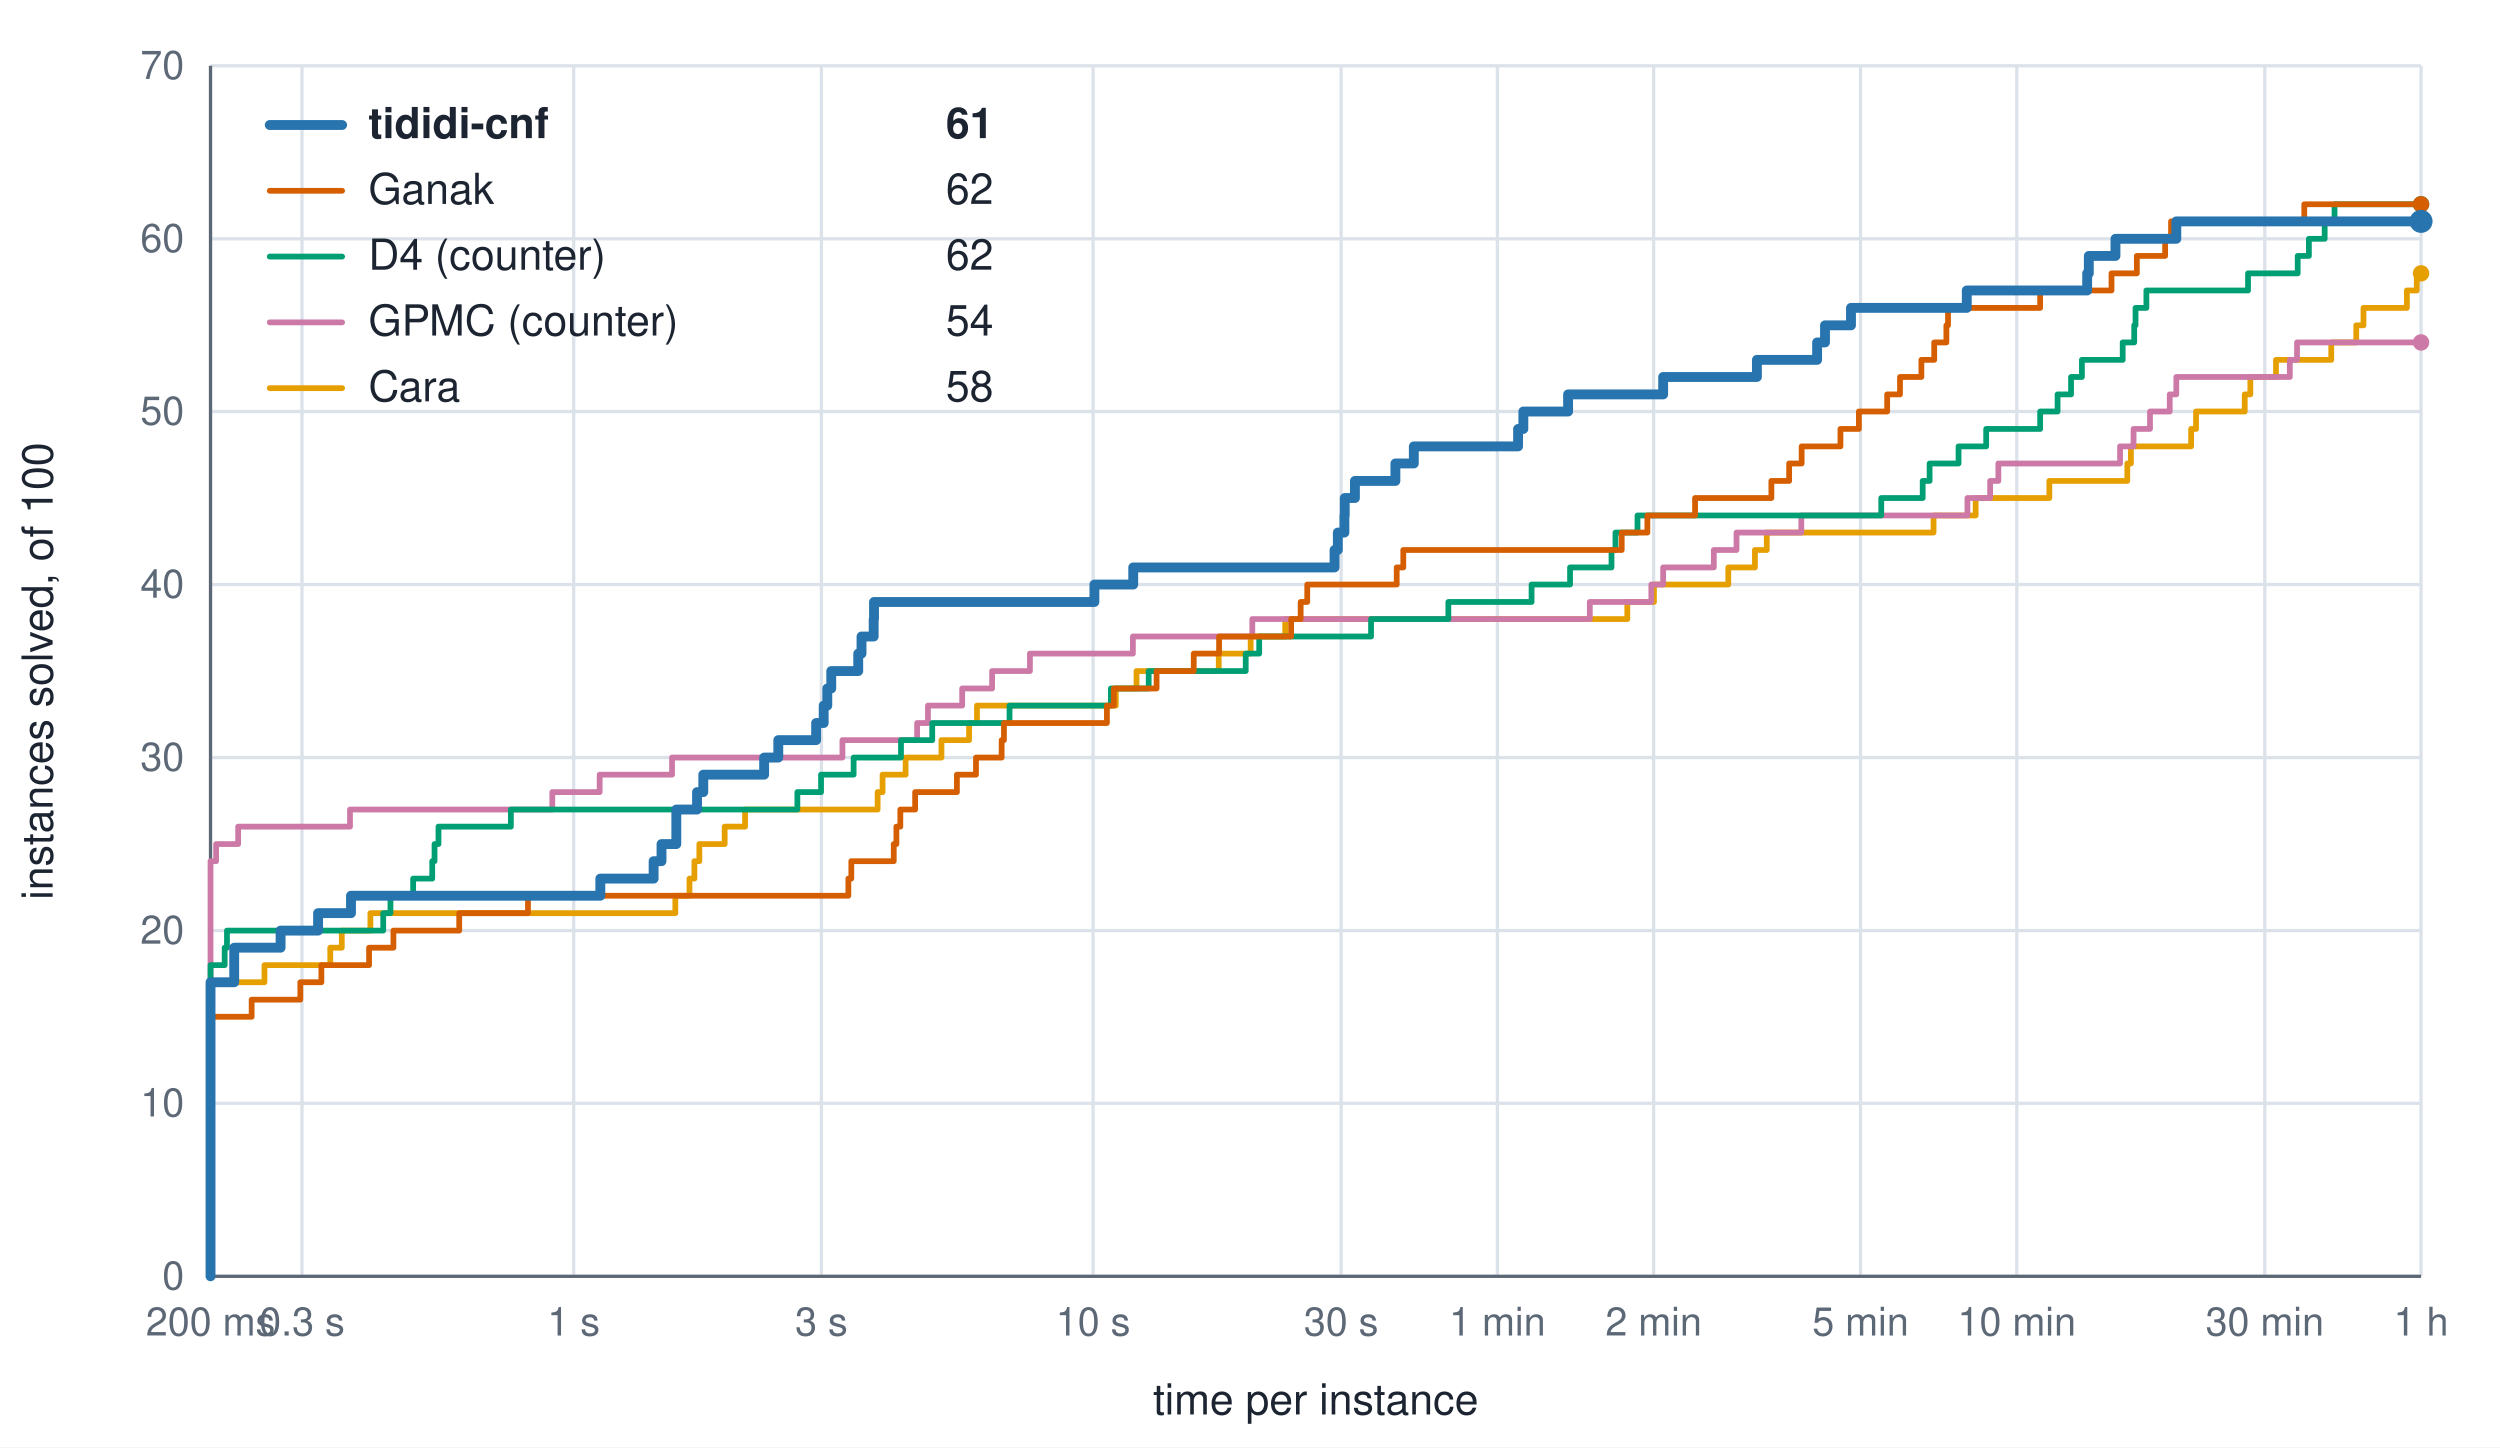
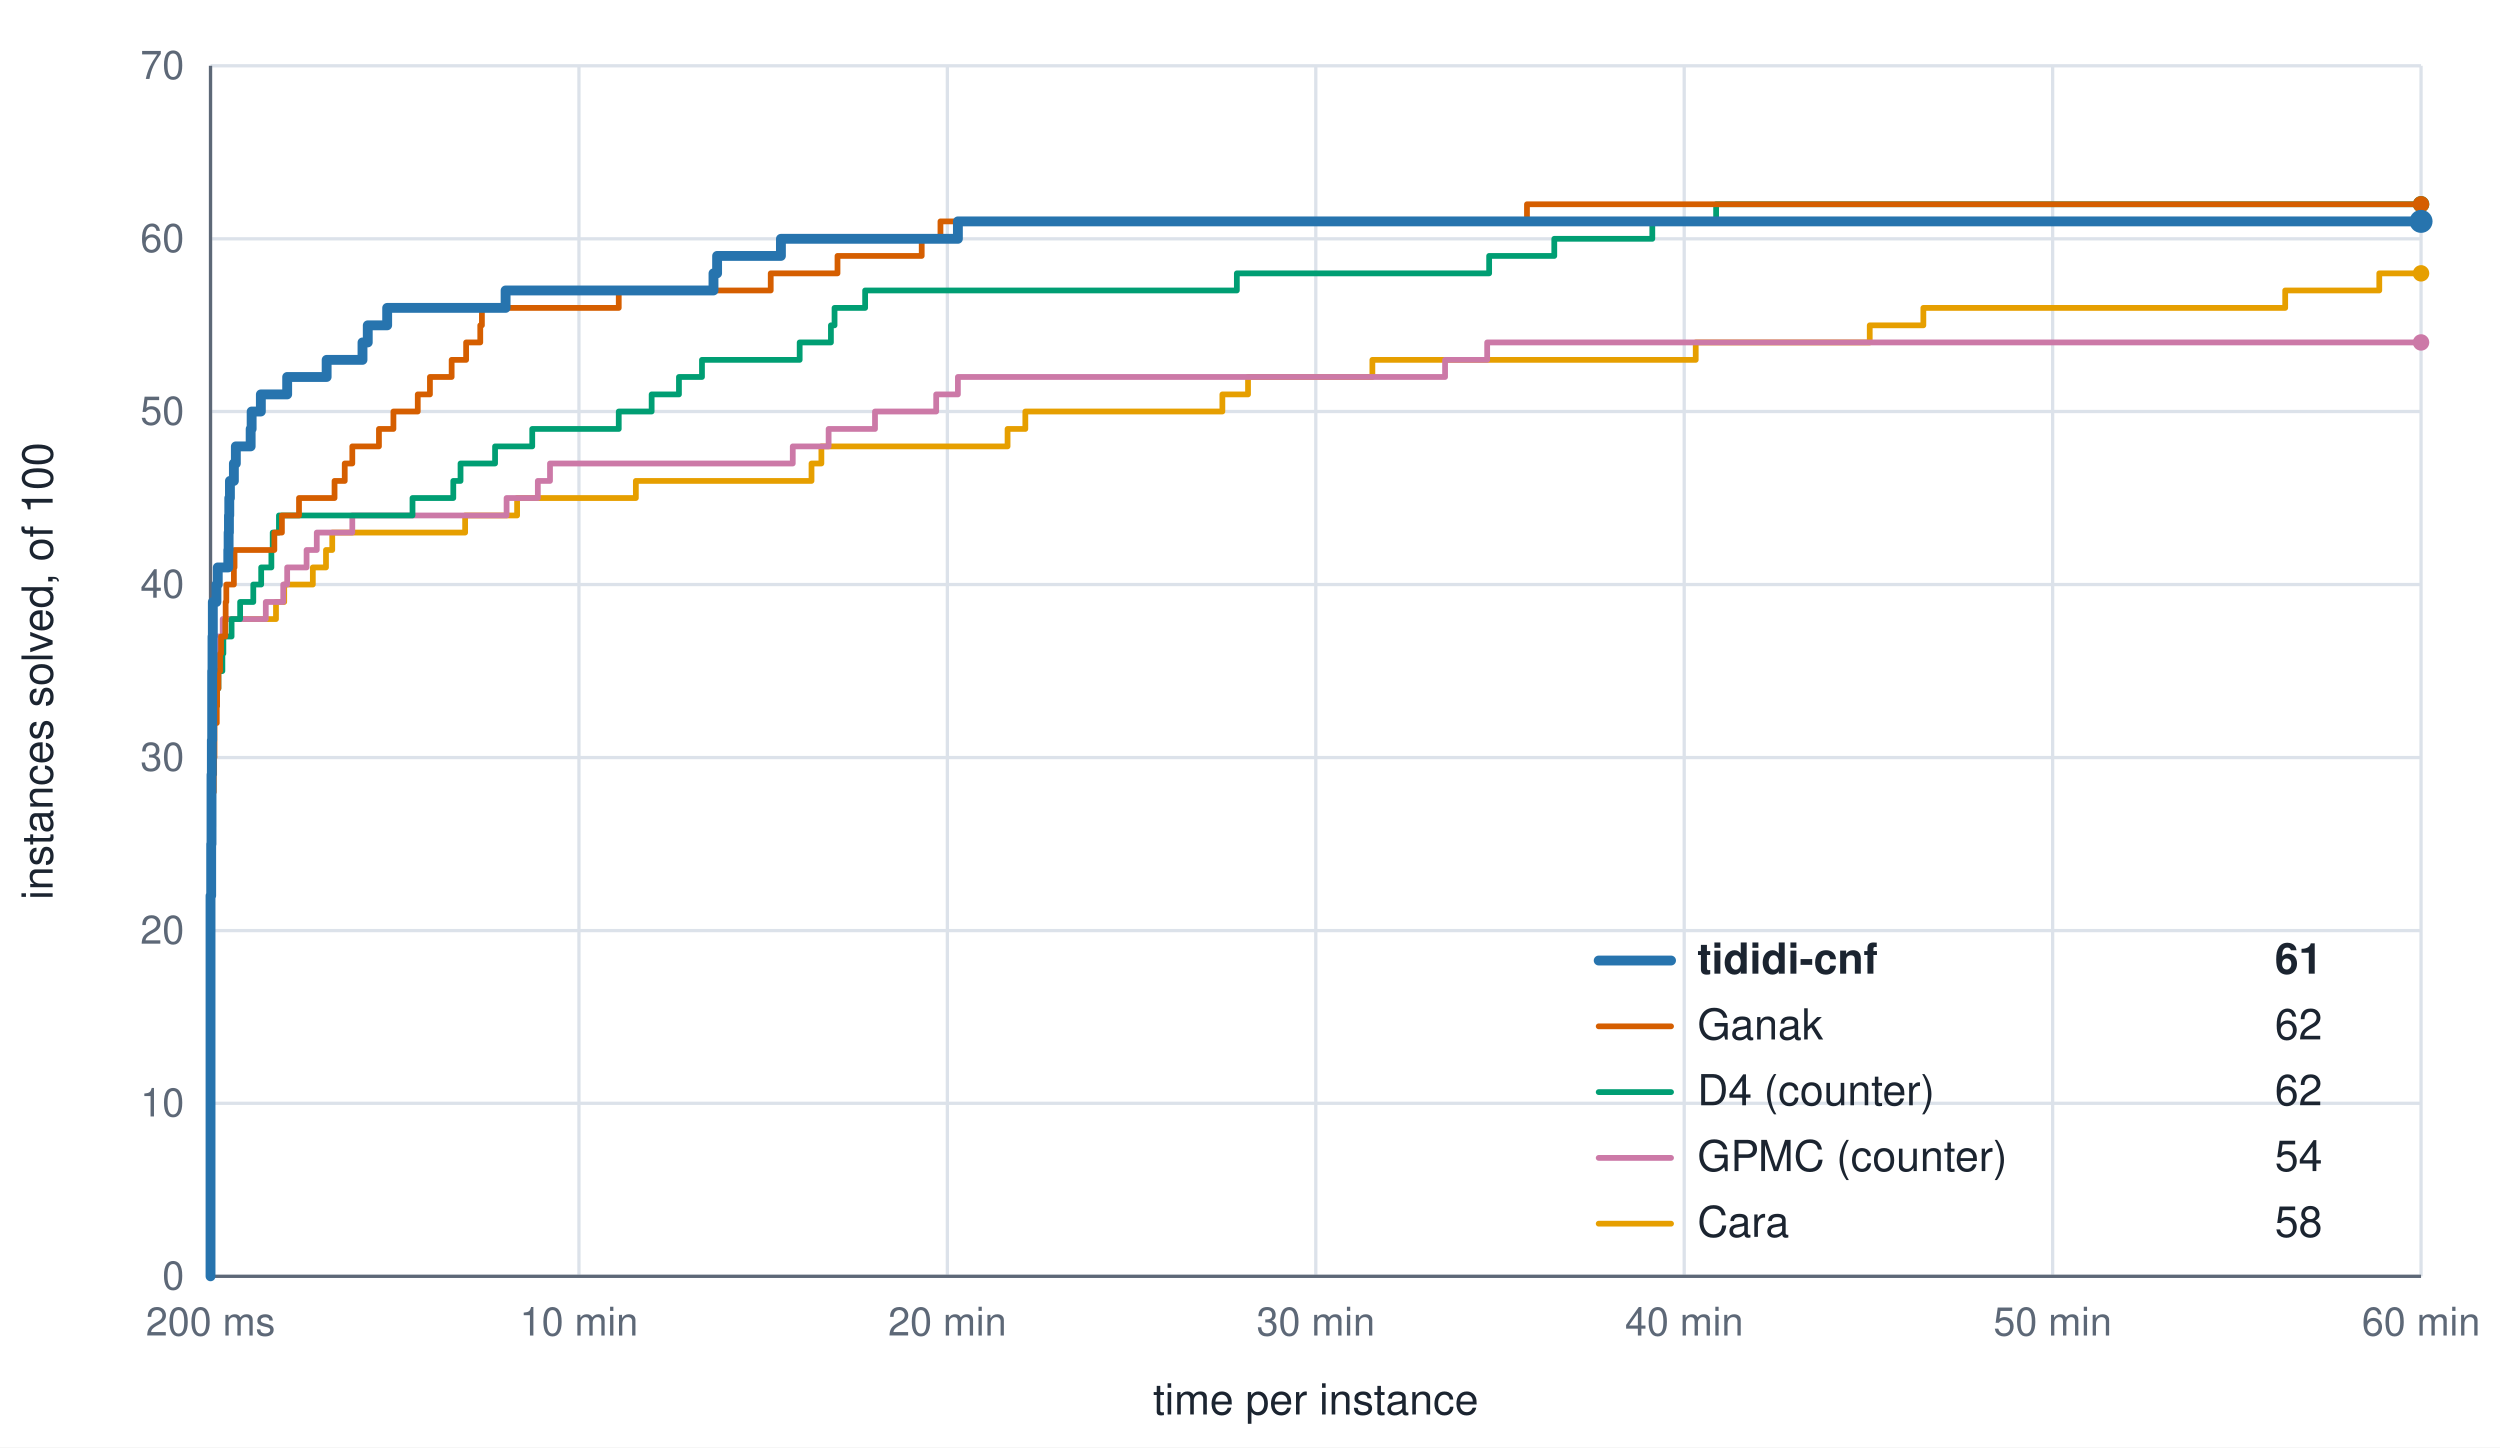
<svg xmlns="http://www.w3.org/2000/svg" viewBox="0 0 760 440" width="760" height="440" role="img" aria-labelledby="t d" font-family="system-ui, -apple-system, Segoe UI, Helvetica, Arial, sans-serif">
  <style>
.canvas{fill:#fff}.ink{fill:#1b2430}.muted{fill:#5d6877}.grid{stroke:#dce2ea}.axis{stroke:#5d6877}.c0{stroke:#2774AE}.f0{fill:#2774AE}.c1{stroke:#D55E00}.f1{fill:#D55E00}.c2{stroke:#009E73}.f2{fill:#009E73}.c3{stroke:#CC79A7}.f3{fill:#CC79A7}.c4{stroke:#E69F00}.f4{fill:#E69F00}
@media (prefers-color-scheme: dark){.canvas{fill:#0d1117}.ink{fill:#e6edf3}.muted{fill:#9da7b3}.grid{stroke:#30363d}.axis{stroke:#9da7b3}.c0{stroke:#58A6FF}.f0{fill:#58A6FF}.c1{stroke:#F0884A}.f1{fill:#F0884A}.c2{stroke:#3FC59A}.f2{fill:#3FC59A}.c3{stroke:#E0A3C8}.f3{fill:#E0A3C8}.c4{stroke:#F2BE4A}.f4{fill:#F2BE4A}}
</style>
  <rect class="canvas" width="760" height="440" />
  <line class="grid" x1="64.0" x2="64.0" y1="20" y2="388" stroke-width="1" />
  <text class="muted" x="64.0" y="406" font-size="12" text-anchor="middle">200 ms</text>
-   <line class="grid" x1="91.8" x2="91.8" y1="20" y2="388" stroke-width="1" />
-   <text class="muted" x="91.8" y="406" font-size="12" text-anchor="middle">0.3 s</text>
-   <line class="grid" x1="174.4" x2="174.4" y1="20" y2="388" stroke-width="1" />
-   <text class="muted" x="174.4" y="406" font-size="12" text-anchor="middle">1 s</text>
-   <line class="grid" x1="249.7" x2="249.7" y1="20" y2="388" stroke-width="1" />
-   <text class="muted" x="249.7" y="406" font-size="12" text-anchor="middle">3 s</text>
-   <line class="grid" x1="332.3" x2="332.3" y1="20" y2="388" stroke-width="1" />
-   <text class="muted" x="332.3" y="406" font-size="12" text-anchor="middle">10 s</text>
-   <line class="grid" x1="407.7" x2="407.7" y1="20" y2="388" stroke-width="1" />
-   <text class="muted" x="407.7" y="406" font-size="12" text-anchor="middle">30 s</text>
-   <line class="grid" x1="455.2" x2="455.2" y1="20" y2="388" stroke-width="1" />
-   <text class="muted" x="455.2" y="406" font-size="12" text-anchor="middle">1 min</text>
-   <line class="grid" x1="502.7" x2="502.7" y1="20" y2="388" stroke-width="1" />
-   <text class="muted" x="502.7" y="406" font-size="12" text-anchor="middle">2 min</text>
-   <line class="grid" x1="565.6" x2="565.6" y1="20" y2="388" stroke-width="1" />
-   <text class="muted" x="565.6" y="406" font-size="12" text-anchor="middle">5 min</text>
-   <line class="grid" x1="613.1" x2="613.1" y1="20" y2="388" stroke-width="1" />
-   <text class="muted" x="613.1" y="406" font-size="12" text-anchor="middle">10 min</text>
-   <line class="grid" x1="688.5" x2="688.5" y1="20" y2="388" stroke-width="1" />
-   <text class="muted" x="688.5" y="406" font-size="12" text-anchor="middle">30 min</text>
+   <line class="grid" x1="176.0" x2="176.0" y1="20" y2="388" stroke-width="1" />
+   <text class="muted" x="176.0" y="406" font-size="12" text-anchor="middle">10 min</text>
+   <line class="grid" x1="288.0" x2="288.0" y1="20" y2="388" stroke-width="1" />
+   <text class="muted" x="288.0" y="406" font-size="12" text-anchor="middle">20 min</text>
+   <line class="grid" x1="400.0" x2="400.0" y1="20" y2="388" stroke-width="1" />
+   <text class="muted" x="400.0" y="406" font-size="12" text-anchor="middle">30 min</text>
+   <line class="grid" x1="512.0" x2="512.0" y1="20" y2="388" stroke-width="1" />
+   <text class="muted" x="512.0" y="406" font-size="12" text-anchor="middle">40 min</text>
+   <line class="grid" x1="624.0" x2="624.0" y1="20" y2="388" stroke-width="1" />
+   <text class="muted" x="624.0" y="406" font-size="12" text-anchor="middle">50 min</text>
  <line class="grid" x1="736.0" x2="736.0" y1="20" y2="388" stroke-width="1" />
-   <text class="muted" x="736.0" y="406" font-size="12" text-anchor="middle">1 h</text>
+   <text class="muted" x="736.0" y="406" font-size="12" text-anchor="middle">60 min</text>
  <line class="grid" x1="64" x2="736" y1="388.0" y2="388.0" stroke-width="1" />
  <text class="muted" x="56" y="392.0" font-size="12" text-anchor="end">0</text>
  <line class="grid" x1="64" x2="736" y1="335.4" y2="335.4" stroke-width="1" />
  <text class="muted" x="56" y="339.4" font-size="12" text-anchor="end">10</text>
  <line class="grid" x1="64" x2="736" y1="282.9" y2="282.9" stroke-width="1" />
  <text class="muted" x="56" y="286.9" font-size="12" text-anchor="end">20</text>
  <line class="grid" x1="64" x2="736" y1="230.3" y2="230.3" stroke-width="1" />
  <text class="muted" x="56" y="234.3" font-size="12" text-anchor="end">30</text>
  <line class="grid" x1="64" x2="736" y1="177.7" y2="177.7" stroke-width="1" />
  <text class="muted" x="56" y="181.7" font-size="12" text-anchor="end">40</text>
  <line class="grid" x1="64" x2="736" y1="125.1" y2="125.1" stroke-width="1" />
  <text class="muted" x="56" y="129.1" font-size="12" text-anchor="end">50</text>
  <line class="grid" x1="64" x2="736" y1="72.6" y2="72.6" stroke-width="1" />
  <text class="muted" x="56" y="76.6" font-size="12" text-anchor="end">60</text>
  <line class="grid" x1="64" x2="736" y1="20.0" y2="20.0" stroke-width="1" />
  <text class="muted" x="56" y="24.0" font-size="12" text-anchor="end">70</text>
  <path class="axis" d="M64 20V388H736" fill="none" stroke-width="1" />
  <text class="ink" x="400.0" y="430" font-size="13" text-anchor="middle">time per instance</text>
  <text class="ink" transform="translate(16 204.0) rotate(-90)" font-size="13" text-anchor="middle">instances solved, of 100</text>
-   <polyline class="c4" points="64.0,388.0 64.0,388.0 64.0,382.7 64.0,382.7 64.0,377.5 64.0,377.5 64.0,372.2 64.0,372.2 64.0,367.0 64.0,367.0 64.0,361.7 64.0,361.7 64.0,356.5 64.0,356.5 64.0,351.2 64.0,351.2 64.0,345.9 64.0,345.9 64.0,340.7 64.0,340.7 64.0,335.4 64.0,335.4 64.0,330.2 64.0,330.2 64.0,324.9 64.0,324.9 64.0,319.7 64.0,319.7 64.0,314.4 64.0,314.4 64.0,309.1 64.0,309.1 64.0,303.9 64.0,303.9 64.0,298.6 80.4,298.6 80.4,293.4 100.4,293.4 100.4,288.1 103.9,288.1 103.9,282.9 112.6,282.9 112.6,277.6 205.3,277.6 205.3,272.3 209.6,272.3 209.6,267.1 211.1,267.1 211.1,261.8 212.6,261.8 212.6,256.6 220.3,256.6 220.3,251.3 226.5,251.3 226.5,246.1 266.8,246.1 266.8,240.8 268.3,240.8 268.3,235.5 275.3,235.5 275.3,230.3 286.2,230.3 286.2,225.0 294.6,225.0 294.6,219.8 297.0,219.8 297.0,214.5 339.2,214.5 339.2,209.3 345.5,209.3 345.5,204.0 370.5,204.0 370.5,198.7 380.2,198.7 380.2,193.5 390.7,193.5 390.7,188.2 494.7,188.2 494.7,183.0 502.8,183.0 502.8,177.7 525.4,177.7 525.4,172.5 533.5,172.5 533.5,167.2 537.1,167.2 537.1,161.9 587.8,161.9 587.8,156.7 600.6,156.7 600.6,151.4 623.0,151.4 623.0,146.2 646.7,146.2 646.7,140.9 647.8,140.9 647.8,135.7 666.1,135.7 666.1,130.4 667.6,130.4 667.6,125.1 682.4,125.1 682.4,119.9 684.1,119.9 684.1,114.6 691.9,114.6 691.9,109.4 708.7,109.4 708.7,104.1 716.3,104.1 716.3,98.9 718.5,98.9 718.5,93.6 731.7,93.6 731.7,88.3 734.7,88.3 734.7,83.1 736.0,83.1" fill="none" stroke-width="1.75" stroke-linejoin="round" stroke-linecap="round" />
+   <polyline class="c4" points="64.0,388.0 64.0,388.0 64.0,382.7 64.0,382.7 64.0,377.5 64.0,377.5 64.0,372.2 64.0,372.2 64.0,367.0 64.0,367.0 64.0,361.7 64.0,361.7 64.0,356.5 64.0,356.5 64.0,351.2 64.0,351.2 64.0,345.9 64.0,345.9 64.0,340.7 64.0,340.7 64.0,335.4 64.0,335.4 64.0,330.2 64.0,330.2 64.0,324.9 64.0,324.9 64.0,319.7 64.0,319.7 64.0,314.4 64.0,314.4 64.0,309.1 64.0,309.1 64.0,303.9 64.0,303.9 64.0,298.6 64.0,298.6 64.0,293.4 64.0,293.4 64.0,288.1 64.0,288.1 64.0,282.9 64.0,282.9 64.0,277.6 64.3,277.6 64.3,272.3 64.3,272.3 64.3,267.1 64.3,267.1 64.3,261.8 64.3,261.8 64.3,256.6 64.3,256.6 64.3,251.3 64.4,251.3 64.4,246.1 64.7,246.1 64.7,240.8 64.7,240.8 64.7,235.5 64.8,235.5 64.8,230.3 64.9,230.3 64.9,225.0 65.0,225.0 65.0,219.8 65.1,219.8 65.1,214.5 66.0,214.5 66.0,209.3 66.2,209.3 66.2,204.0 67.2,204.0 67.2,198.7 67.7,198.7 67.7,193.5 68.3,193.5 68.3,188.2 83.9,188.2 83.9,183.0 86.4,183.0 86.4,177.7 95.1,177.7 95.1,172.5 99.1,172.5 99.1,167.2 101.0,167.2 101.0,161.9 141.4,161.9 141.4,156.7 157.2,156.7 157.2,151.4 193.3,151.4 193.3,146.2 246.7,146.2 246.7,140.9 249.7,140.9 249.7,135.7 306.3,135.7 306.3,130.4 311.7,130.4 311.7,125.1 371.6,125.1 371.6,119.9 379.4,119.9 379.4,114.6 417.2,114.6 417.2,109.4 515.5,109.4 515.5,104.1 568.4,104.1 568.4,98.9 584.7,98.9 584.7,93.6 694.7,93.6 694.7,88.3 723.3,88.3 723.3,83.1 736.0,83.1" fill="none" stroke-width="1.75" stroke-linejoin="round" stroke-linecap="round" />
  <circle class="f4" cx="736.0" cy="83.1" r="2.5" />
-   <polyline class="c3" points="64.0,388.0 64.0,388.0 64.0,382.7 64.0,382.7 64.0,377.5 64.0,377.5 64.0,372.2 64.0,372.2 64.0,367.0 64.0,367.0 64.0,361.7 64.0,361.7 64.0,356.5 64.0,356.5 64.0,351.2 64.0,351.2 64.0,345.9 64.0,345.9 64.0,340.7 64.0,340.7 64.0,335.4 64.0,335.4 64.0,330.2 64.0,330.2 64.0,324.9 64.0,324.9 64.0,319.7 64.0,319.7 64.0,314.4 64.0,314.4 64.0,309.1 64.0,309.1 64.0,303.9 64.0,303.9 64.0,298.6 64.0,298.6 64.0,293.4 64.0,293.4 64.0,288.1 64.0,288.1 64.0,282.9 64.0,282.9 64.0,277.6 64.0,277.6 64.0,272.3 64.0,272.3 64.0,267.1 64.0,267.1 64.0,261.8 65.7,261.8 65.7,256.6 72.4,256.6 72.4,251.3 106.4,251.3 106.4,246.1 167.9,246.1 167.9,240.8 182.3,240.8 182.3,235.5 204.3,235.5 204.3,230.3 256.1,230.3 256.1,225.0 278.8,225.0 278.8,219.8 282.1,219.8 282.1,214.5 292.5,214.5 292.5,209.3 301.6,209.3 301.6,204.0 313.1,204.0 313.1,198.7 344.4,198.7 344.4,193.5 380.7,193.5 380.7,188.2 483.3,188.2 483.3,183.0 502.0,183.0 502.0,177.7 505.6,177.7 505.6,172.5 521.0,172.5 521.0,167.2 527.9,167.2 527.9,161.9 547.6,161.9 547.6,156.7 598.1,156.7 598.1,151.4 605.0,151.4 605.0,146.2 607.5,146.2 607.5,140.9 644.5,140.9 644.5,135.7 648.6,135.7 648.6,130.4 653.6,130.4 653.6,125.1 659.6,125.1 659.6,119.9 661.6,119.9 661.6,114.6 696.1,114.6 696.1,109.4 698.3,109.4 698.3,104.1 736.0,104.1" fill="none" stroke-width="1.75" stroke-linejoin="round" stroke-linecap="round" />
+   <polyline class="c3" points="64.0,388.0 64.0,388.0 64.0,382.7 64.0,382.7 64.0,377.5 64.0,377.5 64.0,372.2 64.0,372.2 64.0,367.0 64.0,367.0 64.0,361.7 64.0,361.7 64.0,356.5 64.0,356.5 64.0,351.2 64.0,351.2 64.0,345.9 64.0,345.9 64.0,340.7 64.0,340.7 64.0,335.4 64.0,335.4 64.0,330.2 64.0,330.2 64.0,324.9 64.0,324.9 64.0,319.7 64.0,319.7 64.0,314.4 64.0,314.4 64.0,309.1 64.0,309.1 64.0,303.9 64.0,303.9 64.0,298.6 64.0,298.6 64.0,293.4 64.0,293.4 64.0,288.1 64.0,288.1 64.0,282.9 64.0,282.9 64.0,277.6 64.0,277.6 64.0,272.3 64.0,272.3 64.0,267.1 64.0,267.1 64.0,261.8 64.0,261.8 64.0,256.6 64.0,256.6 64.0,251.3 64.0,251.3 64.0,246.1 64.1,246.1 64.1,240.8 64.2,240.8 64.2,235.5 64.3,235.5 64.3,230.3 64.6,230.3 64.6,225.0 64.8,225.0 64.8,219.8 64.9,219.8 64.9,214.5 65.0,214.5 65.0,209.3 65.2,209.3 65.2,204.0 65.4,204.0 65.4,198.7 66.2,198.7 66.2,193.5 67.7,193.5 67.7,188.2 80.8,188.2 80.8,183.0 86.1,183.0 86.1,177.7 87.3,177.7 87.3,172.5 93.2,172.5 93.2,167.2 96.3,167.2 96.3,161.9 107.1,161.9 107.1,156.7 154.0,156.7 154.0,151.4 163.5,151.4 163.5,146.2 167.2,146.2 167.2,140.9 241.0,140.9 241.0,135.7 251.9,135.7 251.9,130.4 266.0,130.4 266.0,125.1 284.6,125.1 284.6,119.9 291.2,119.9 291.2,114.6 439.3,114.6 439.3,109.4 452.1,109.4 452.1,104.1 736.0,104.1" fill="none" stroke-width="1.75" stroke-linejoin="round" stroke-linecap="round" />
  <circle class="f3" cx="736.0" cy="104.1" r="2.5" />
-   <polyline class="c2" points="64.0,388.0 64.0,388.0 64.0,382.7 64.0,382.7 64.0,377.5 64.0,377.5 64.0,372.2 64.0,372.2 64.0,367.0 64.0,367.0 64.0,361.7 64.0,361.7 64.0,356.5 64.0,356.5 64.0,351.2 64.0,351.2 64.0,345.9 64.0,345.9 64.0,340.7 64.0,340.7 64.0,335.4 64.0,335.4 64.0,330.2 64.0,330.2 64.0,324.9 64.0,324.9 64.0,319.7 64.0,319.7 64.0,314.4 64.0,314.4 64.0,309.1 64.0,309.1 64.0,303.9 64.0,303.9 64.0,298.6 64.0,298.6 64.0,293.4 68.3,293.4 68.3,288.1 69.0,288.1 69.0,282.9 116.5,282.9 116.5,277.6 118.7,277.6 118.7,272.3 125.6,272.3 125.6,267.1 131.4,267.1 131.4,261.8 132.1,261.8 132.1,256.6 133.3,256.6 133.3,251.3 155.3,251.3 155.3,246.1 242.4,246.1 242.4,240.8 249.6,240.8 249.6,235.5 259.5,235.5 259.5,230.3 273.9,230.3 273.9,225.0 283.4,225.0 283.4,219.8 306.9,219.8 306.9,214.5 337.7,214.5 337.7,209.3 349.2,209.3 349.2,204.0 378.7,204.0 378.7,198.7 382.8,198.7 382.8,193.5 416.8,193.5 416.8,188.2 440.3,188.2 440.3,183.0 465.6,183.0 465.6,177.7 477.3,177.7 477.3,172.5 489.9,172.5 489.9,167.2 491.1,167.2 491.1,161.9 497.8,161.9 497.8,156.7 571.9,156.7 571.9,151.4 584.5,151.4 584.5,146.2 586.6,146.2 586.6,140.9 595.4,140.9 595.4,135.7 603.8,135.7 603.8,130.4 620.2,130.4 620.2,125.1 625.5,125.1 625.5,119.9 629.6,119.9 629.6,114.6 632.9,114.6 632.9,109.4 645.3,109.4 645.3,104.1 648.8,104.1 648.8,98.9 649.2,98.9 649.2,93.6 652.5,93.6 652.5,88.3 683.4,88.3 683.4,83.1 698.5,83.1 698.5,77.8 701.9,77.8 701.9,72.6 706.7,72.6 706.7,67.3 709.7,67.3 709.7,62.1 736.0,62.1" fill="none" stroke-width="1.75" stroke-linejoin="round" stroke-linecap="round" />
+   <polyline class="c2" points="64.0,388.0 64.0,388.0 64.0,382.7 64.0,382.7 64.0,377.5 64.0,377.5 64.0,372.2 64.0,372.2 64.0,367.0 64.0,367.0 64.0,361.7 64.0,361.7 64.0,356.5 64.0,356.5 64.0,351.2 64.0,351.2 64.0,345.9 64.0,345.9 64.0,340.7 64.0,340.7 64.0,335.4 64.0,335.4 64.0,330.2 64.0,330.2 64.0,324.9 64.0,324.9 64.0,319.7 64.0,319.7 64.0,314.4 64.0,314.4 64.0,309.1 64.0,309.1 64.0,303.9 64.0,303.9 64.0,298.6 64.0,298.6 64.0,293.4 64.0,293.4 64.0,288.1 64.0,288.1 64.0,282.9 64.0,282.9 64.0,277.6 64.0,277.6 64.0,272.3 64.1,272.3 64.1,267.1 64.1,267.1 64.1,261.8 64.1,261.8 64.1,256.6 64.1,256.6 64.1,251.3 64.1,251.3 64.1,246.1 64.5,246.1 64.5,240.8 64.5,240.8 64.5,235.5 64.6,235.5 64.6,230.3 64.8,230.3 64.8,225.0 64.9,225.0 64.9,219.8 65.3,219.8 65.3,214.5 66.0,214.5 66.0,209.3 66.4,209.3 66.4,204.0 67.6,204.0 67.6,198.7 67.9,198.7 67.9,193.5 70.4,193.5 70.4,188.2 73.0,188.2 73.0,183.0 77.0,183.0 77.0,177.7 79.4,177.7 79.4,172.5 82.5,172.5 82.5,167.2 82.9,167.2 82.9,161.9 84.8,161.9 84.8,156.7 125.4,156.7 125.4,151.4 137.8,151.4 137.8,146.2 140.0,146.2 140.0,140.9 150.5,140.9 150.5,135.7 161.8,135.7 161.8,130.4 188.1,130.4 188.1,125.1 198.1,125.1 198.1,119.9 206.4,119.9 206.4,114.6 213.4,114.6 213.4,109.4 243.1,109.4 243.1,104.1 252.6,104.1 252.6,98.9 253.7,98.9 253.7,93.6 263.0,93.6 263.0,88.3 376.0,88.3 376.0,83.1 452.7,83.1 452.7,77.8 472.5,77.8 472.5,72.6 502.3,72.6 502.3,67.3 521.7,67.3 521.7,62.1 736.0,62.1" fill="none" stroke-width="1.75" stroke-linejoin="round" stroke-linecap="round" />
  <circle class="f2" cx="736.0" cy="62.1" r="2.5" />
-   <polyline class="c1" points="64.0,388.0 64.0,388.0 64.0,382.7 64.0,382.7 64.0,377.5 64.0,377.5 64.0,372.2 64.0,372.2 64.0,367.0 64.0,367.0 64.0,361.7 64.0,361.7 64.0,356.5 64.0,356.5 64.0,351.2 64.0,351.2 64.0,345.9 64.0,345.9 64.0,340.7 64.0,340.7 64.0,335.4 64.0,335.4 64.0,330.2 64.0,330.2 64.0,324.9 64.0,324.9 64.0,319.7 64.0,319.7 64.0,314.4 64.0,314.4 64.0,309.1 76.5,309.1 76.5,303.9 91.3,303.9 91.3,298.6 97.7,298.6 97.7,293.4 112.2,293.4 112.2,288.1 119.6,288.1 119.6,282.9 139.6,282.9 139.6,277.6 160.5,277.6 160.5,272.3 257.9,272.3 257.9,267.1 258.8,267.1 258.8,261.8 271.7,261.8 271.7,256.6 272.5,256.6 272.5,251.3 273.7,251.3 273.7,246.1 278.2,246.1 278.2,240.8 290.9,240.8 290.9,235.5 296.7,235.5 296.7,230.3 304.5,230.3 304.5,225.0 305.2,225.0 305.2,219.8 336.5,219.8 336.5,214.5 338.6,214.5 338.6,209.3 351.6,209.3 351.6,204.0 362.9,204.0 362.9,198.7 370.6,198.7 370.6,193.5 392.5,193.5 392.5,188.2 395.4,188.2 395.4,183.0 397.4,183.0 397.4,177.7 424.6,177.7 424.6,172.5 426.6,172.5 426.6,167.2 493.0,167.2 493.0,161.9 500.8,161.9 500.8,156.7 515.3,156.7 515.3,151.4 538.5,151.4 538.5,146.2 543.9,146.2 543.9,140.9 547.7,140.9 547.7,135.7 559.5,135.7 559.5,130.4 565.1,130.4 565.1,125.1 573.7,125.1 573.7,119.9 577.6,119.9 577.6,114.6 584.1,114.6 584.1,109.4 588.0,109.4 588.0,104.1 591.7,104.1 591.7,98.9 592.2,98.9 592.2,93.6 620.2,93.6 620.2,88.3 641.9,88.3 641.9,83.1 649.6,83.1 649.6,77.8 658.2,77.8 658.2,72.6 660.0,72.6 660.0,67.3 700.5,67.3 700.5,62.1 736.0,62.1" fill="none" stroke-width="1.75" stroke-linejoin="round" stroke-linecap="round" />
+   <polyline class="c1" points="64.0,388.0 64.0,388.0 64.0,382.7 64.0,382.7 64.0,377.5 64.0,377.5 64.0,372.2 64.0,372.2 64.0,367.0 64.0,367.0 64.0,361.7 64.0,361.7 64.0,356.5 64.0,356.5 64.0,351.2 64.0,351.2 64.0,345.9 64.0,345.9 64.0,340.7 64.0,340.7 64.0,335.4 64.0,335.4 64.0,330.2 64.0,330.2 64.0,324.9 64.0,324.9 64.0,319.7 64.0,319.7 64.0,314.4 64.0,314.4 64.0,309.1 64.0,309.1 64.0,303.9 64.0,303.9 64.0,298.6 64.0,298.6 64.0,293.4 64.0,293.4 64.0,288.1 64.0,288.1 64.0,282.9 64.1,282.9 64.1,277.6 64.1,277.6 64.1,272.3 64.6,272.3 64.6,267.1 64.6,267.1 64.6,261.8 64.7,261.8 64.7,256.6 64.7,256.6 64.7,251.3 64.8,251.3 64.8,246.1 64.8,246.1 64.8,240.8 65.0,240.8 65.0,235.5 65.1,235.5 65.1,230.3 65.2,230.3 65.2,225.0 65.2,225.0 65.2,219.8 65.9,219.8 65.9,214.5 66.0,214.5 66.0,209.3 66.4,209.3 66.4,204.0 66.9,204.0 66.9,198.7 67.2,198.7 67.2,193.5 68.5,193.5 68.5,188.2 68.6,188.2 68.6,183.0 68.8,183.0 68.8,177.7 71.1,177.7 71.1,172.5 71.3,172.5 71.3,167.2 83.4,167.2 83.4,161.9 85.7,161.9 85.7,156.7 90.9,156.7 90.9,151.4 101.7,151.4 101.7,146.2 104.8,146.2 104.8,140.9 107.1,140.9 107.1,135.7 115.2,135.7 115.2,130.4 119.6,130.4 119.6,125.1 127.0,125.1 127.0,119.9 130.7,119.9 130.7,114.6 137.3,114.6 137.3,109.4 141.7,109.4 141.7,104.1 146.0,104.1 146.0,98.9 146.5,98.9 146.5,93.6 188.1,93.6 188.1,88.3 234.3,88.3 234.3,83.1 254.6,83.1 254.6,77.8 280.2,77.8 280.2,72.6 285.9,72.6 285.9,67.3 464.2,67.3 464.2,62.1 736.0,62.1" fill="none" stroke-width="1.75" stroke-linejoin="round" stroke-linecap="round" />
  <circle class="f1" cx="736.0" cy="62.1" r="2.5" />
-   <polyline class="c0" points="64.0,388.0 64.0,388.0 64.0,382.7 64.0,382.7 64.0,377.5 64.0,377.5 64.0,372.2 64.0,372.2 64.0,367.0 64.0,367.0 64.0,361.7 64.0,361.7 64.0,356.5 64.0,356.5 64.0,351.2 64.0,351.2 64.0,345.9 64.0,345.9 64.0,340.7 64.0,340.7 64.0,335.4 64.0,335.4 64.0,330.2 64.0,330.2 64.0,324.9 64.0,324.9 64.0,319.7 64.0,319.7 64.0,314.4 64.0,314.4 64.0,309.1 64.0,309.1 64.0,303.9 64.0,303.9 64.0,298.6 71.2,298.6 71.2,293.4 71.2,293.4 71.2,288.1 85.3,288.1 85.3,282.9 96.7,282.9 96.7,277.6 106.7,277.6 106.7,272.3 182.5,272.3 182.5,267.1 198.7,267.1 198.7,261.8 201.1,261.8 201.1,256.6 205.6,256.6 205.6,251.3 205.6,251.3 205.6,246.1 211.9,246.1 211.9,240.8 213.8,240.8 213.8,235.5 232.3,235.5 232.3,230.3 236.6,230.3 236.6,225.0 248.1,225.0 248.1,219.8 250.4,219.8 250.4,214.5 251.5,214.5 251.5,209.3 252.7,209.3 252.7,204.0 260.9,204.0 260.9,198.7 261.9,198.7 261.9,193.5 265.6,193.5 265.6,188.2 265.7,188.2 265.7,183.0 332.7,183.0 332.7,177.7 344.5,177.7 344.5,172.5 405.7,172.5 405.7,167.2 406.7,167.2 406.7,161.9 408.7,161.9 408.7,156.7 408.8,156.7 408.8,151.4 411.9,151.4 411.9,146.2 424.2,146.2 424.2,140.9 429.8,140.9 429.8,135.7 461.5,135.7 461.5,130.4 463.1,130.4 463.1,125.1 476.7,125.1 476.7,119.9 505.6,119.9 505.6,114.6 534.1,114.6 534.1,109.4 552.4,109.4 552.4,104.1 554.8,104.1 554.8,98.9 562.7,98.9 562.7,93.6 597.9,93.6 597.9,88.3 634.5,88.3 634.5,83.1 635.0,83.1 635.0,77.8 643.1,77.8 643.1,72.6 661.6,72.6 661.6,67.3 736.0,67.3" fill="none" stroke-width="3" stroke-linejoin="round" stroke-linecap="round" />
+   <polyline class="c0" points="64.0,388.0 64.0,388.0 64.0,382.7 64.0,382.7 64.0,377.5 64.0,377.5 64.0,372.2 64.0,372.2 64.0,367.0 64.0,367.0 64.0,361.7 64.0,361.7 64.0,356.5 64.0,356.5 64.0,351.2 64.0,351.2 64.0,345.9 64.0,345.9 64.0,340.7 64.0,340.7 64.0,335.4 64.0,335.4 64.0,330.2 64.0,330.2 64.0,324.9 64.0,324.9 64.0,319.7 64.0,319.7 64.0,314.4 64.0,314.4 64.0,309.1 64.0,309.1 64.0,303.9 64.0,303.9 64.0,298.6 64.0,298.6 64.0,293.4 64.0,293.4 64.0,288.1 64.0,288.1 64.0,282.9 64.0,282.9 64.0,277.6 64.0,277.6 64.0,272.3 64.2,272.3 64.2,267.1 64.2,267.1 64.2,261.8 64.2,261.8 64.2,256.6 64.3,256.6 64.3,251.3 64.3,251.3 64.3,246.1 64.3,246.1 64.3,240.8 64.3,240.8 64.3,235.5 64.4,235.5 64.4,230.3 64.4,230.3 64.4,225.0 64.5,225.0 64.5,219.8 64.5,219.8 64.5,214.5 64.5,214.5 64.5,209.3 64.5,209.3 64.5,204.0 64.6,204.0 64.6,198.7 64.6,198.7 64.6,193.5 64.7,193.5 64.7,188.2 64.7,188.2 64.7,183.0 65.8,183.0 65.8,177.7 66.2,177.7 66.2,172.5 69.4,172.5 69.4,167.2 69.5,167.2 69.5,161.9 69.6,161.9 69.6,156.7 69.7,156.7 69.7,151.4 69.9,151.4 69.9,146.2 71.1,146.2 71.1,140.9 71.7,140.9 71.7,135.7 76.2,135.7 76.2,130.4 76.5,130.4 76.5,125.1 79.3,125.1 79.3,119.9 87.3,119.9 87.3,114.6 99.3,114.6 99.3,109.4 110.2,109.4 110.2,104.1 111.8,104.1 111.8,98.9 117.7,98.9 117.7,93.6 153.7,93.6 153.7,88.3 216.9,88.3 216.9,83.1 218.0,83.1 218.0,77.8 237.4,77.8 237.4,72.6 291.2,72.6 291.2,67.3 736.0,67.3" fill="none" stroke-width="3" stroke-linejoin="round" stroke-linecap="round" />
  <circle class="f0" cx="736.0" cy="67.3" r="3.5" />
-   <line class="c0" x1="82" x2="104" y1="38" y2="38" stroke-width="3" stroke-linecap="round" />
-   <text class="ink" x="112" y="42" font-size="13" font-weight="600">tididi-cnf</text>
-   <text class="ink" x="302" y="42" font-size="13" text-anchor="end" font-weight="600">61</text>
-   <line class="c1" x1="82" x2="104" y1="58" y2="58" stroke-width="1.75" stroke-linecap="round" />
-   <text class="ink" x="112" y="62" font-size="13">Ganak</text>
-   <text class="ink" x="302" y="62" font-size="13" text-anchor="end">62</text>
-   <line class="c2" x1="82" x2="104" y1="78" y2="78" stroke-width="1.75" stroke-linecap="round" />
-   <text class="ink" x="112" y="82" font-size="13">D4 (counter)</text>
-   <text class="ink" x="302" y="82" font-size="13" text-anchor="end">62</text>
-   <line class="c3" x1="82" x2="104" y1="98" y2="98" stroke-width="1.75" stroke-linecap="round" />
-   <text class="ink" x="112" y="102" font-size="13">GPMC (counter)</text>
-   <text class="ink" x="302" y="102" font-size="13" text-anchor="end">54</text>
-   <line class="c4" x1="82" x2="104" y1="118" y2="118" stroke-width="1.75" stroke-linecap="round" />
-   <text class="ink" x="112" y="122" font-size="13">Cara</text>
-   <text class="ink" x="302" y="122" font-size="13" text-anchor="end">58</text>
+   <line class="c0" x1="486" x2="508" y1="292" y2="292" stroke-width="3" stroke-linecap="round" />
+   <text class="ink" x="516" y="296" font-size="13" font-weight="600">tididi-cnf</text>
+   <text class="ink" x="706" y="296" font-size="13" text-anchor="end" font-weight="600">61</text>
+   <line class="c1" x1="486" x2="508" y1="312" y2="312" stroke-width="1.75" stroke-linecap="round" />
+   <text class="ink" x="516" y="316" font-size="13">Ganak</text>
+   <text class="ink" x="706" y="316" font-size="13" text-anchor="end">62</text>
+   <line class="c2" x1="486" x2="508" y1="332" y2="332" stroke-width="1.75" stroke-linecap="round" />
+   <text class="ink" x="516" y="336" font-size="13">D4 (counter)</text>
+   <text class="ink" x="706" y="336" font-size="13" text-anchor="end">62</text>
+   <line class="c3" x1="486" x2="508" y1="352" y2="352" stroke-width="1.75" stroke-linecap="round" />
+   <text class="ink" x="516" y="356" font-size="13">GPMC (counter)</text>
+   <text class="ink" x="706" y="356" font-size="13" text-anchor="end">54</text>
+   <line class="c4" x1="486" x2="508" y1="372" y2="372" stroke-width="1.75" stroke-linecap="round" />
+   <text class="ink" x="516" y="376" font-size="13">Cara</text>
+   <text class="ink" x="706" y="376" font-size="13" text-anchor="end">58</text>
</svg>
